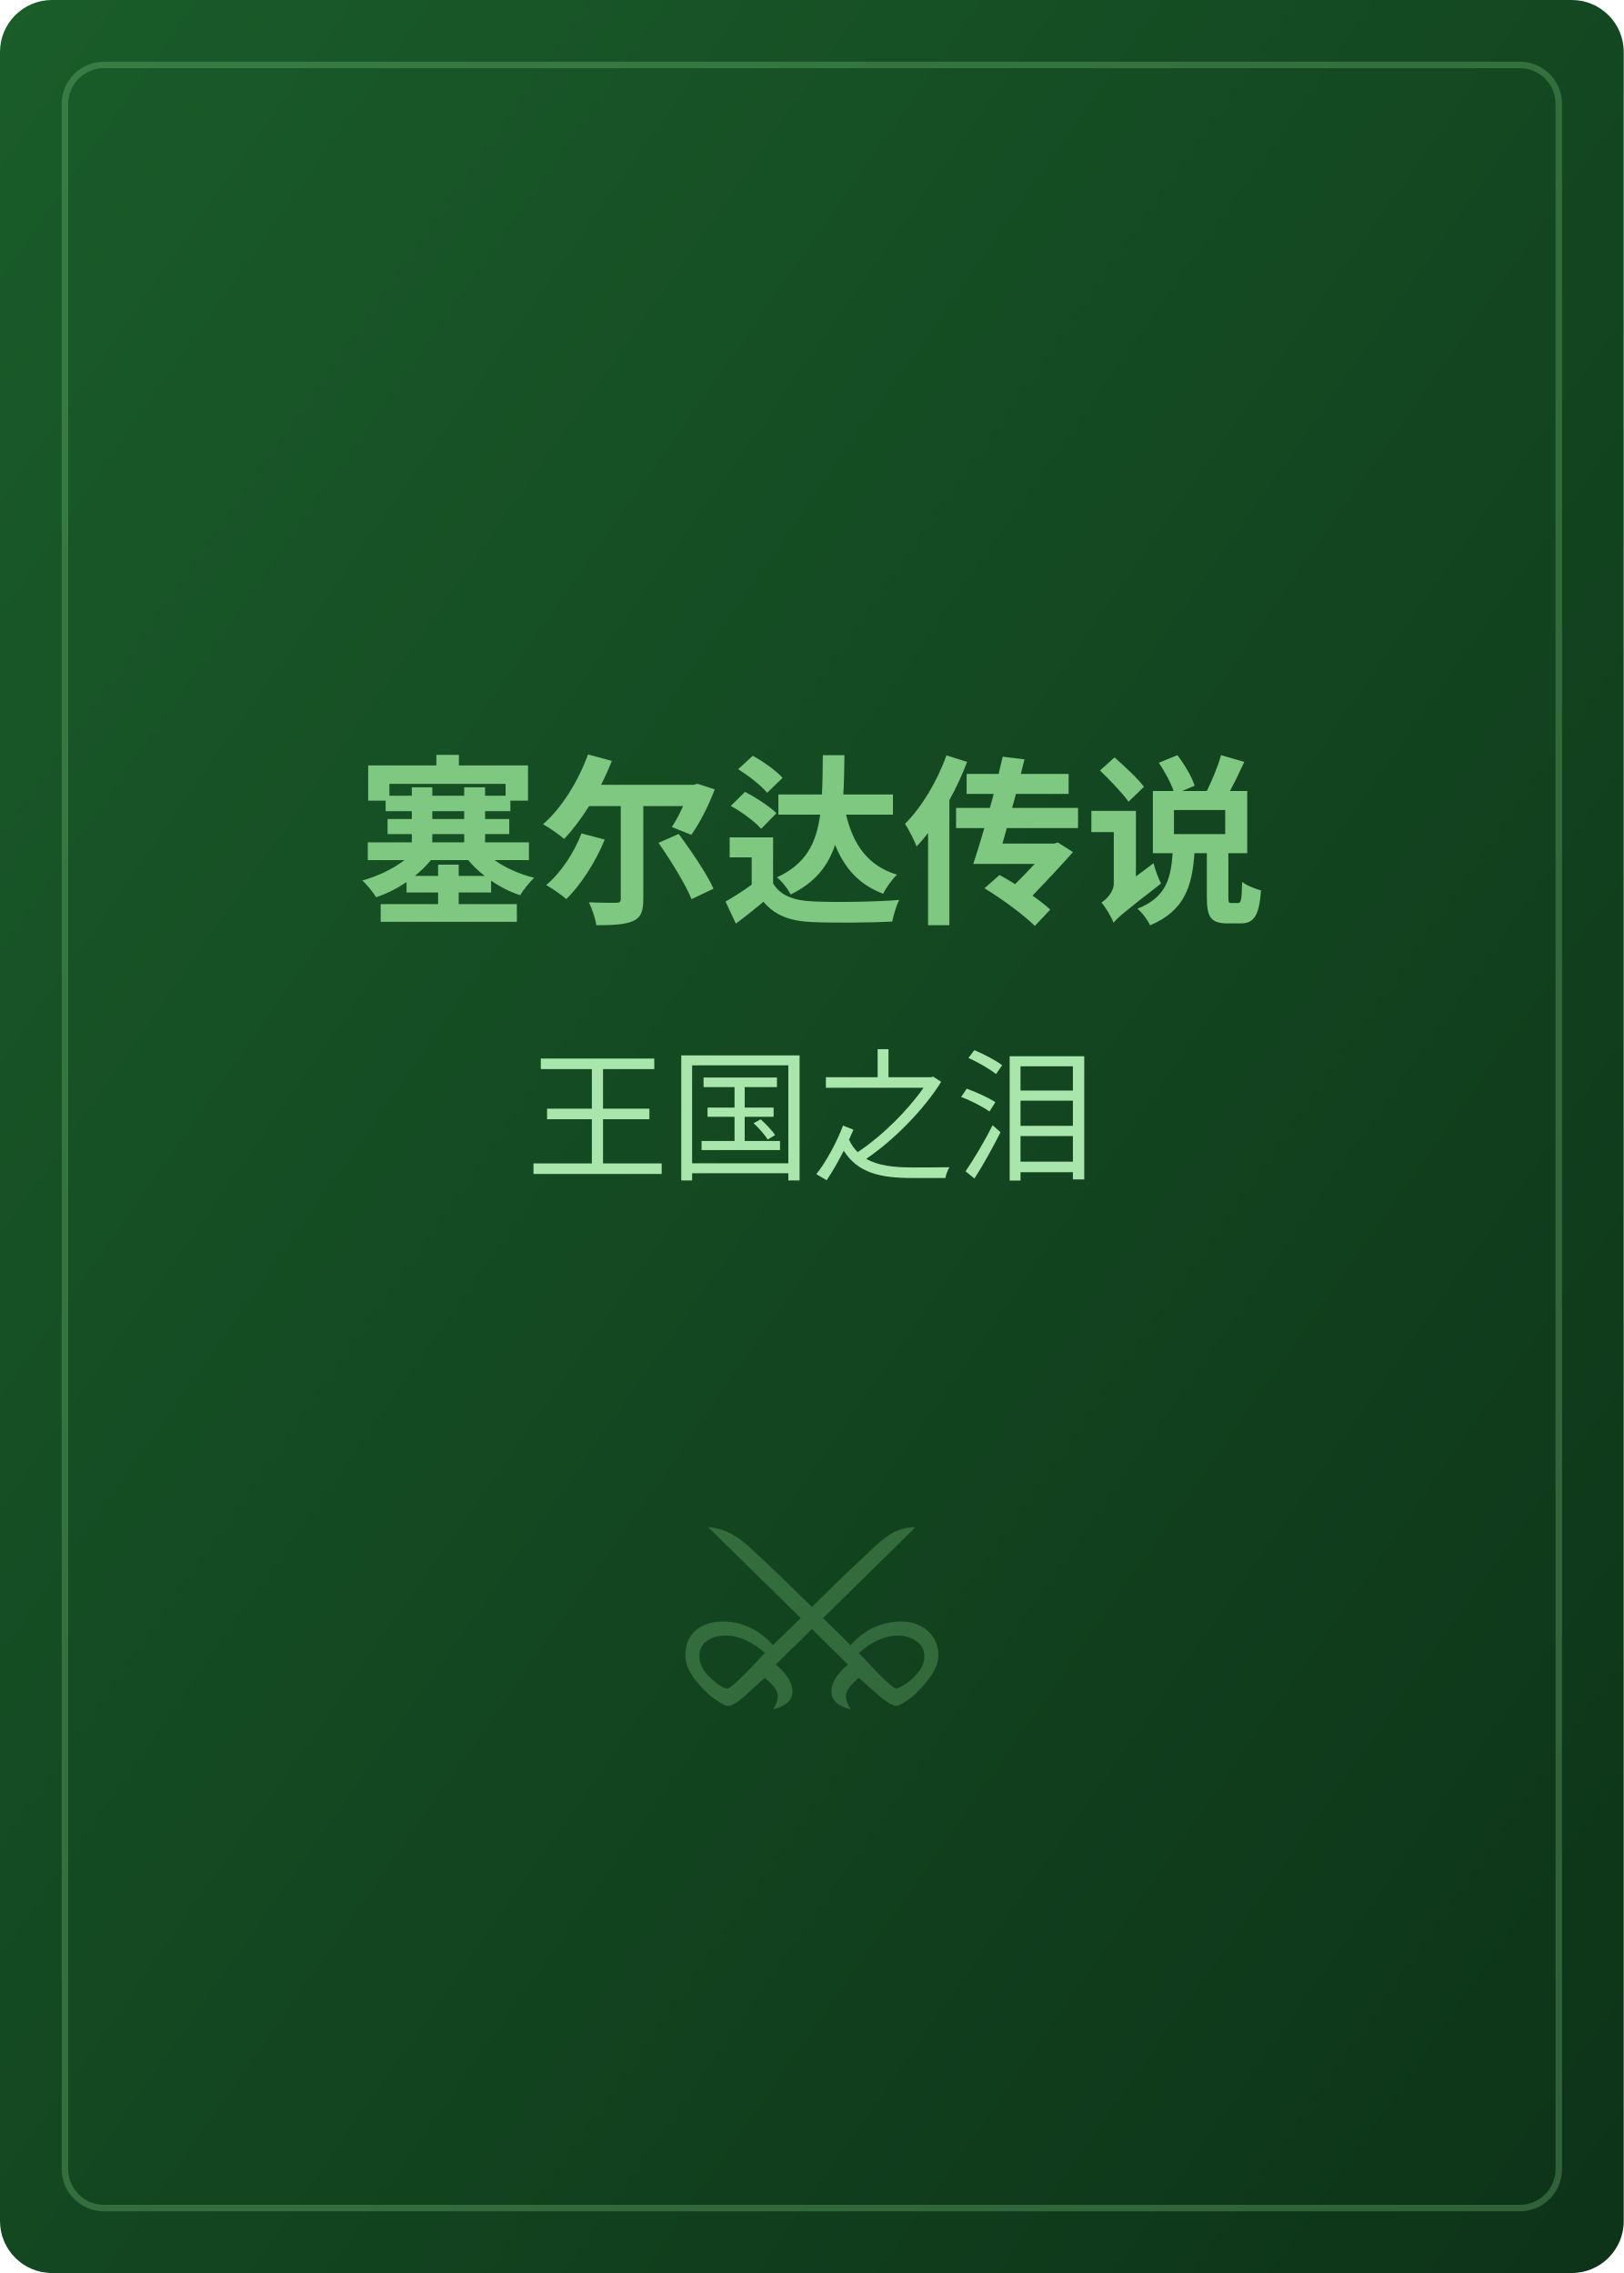
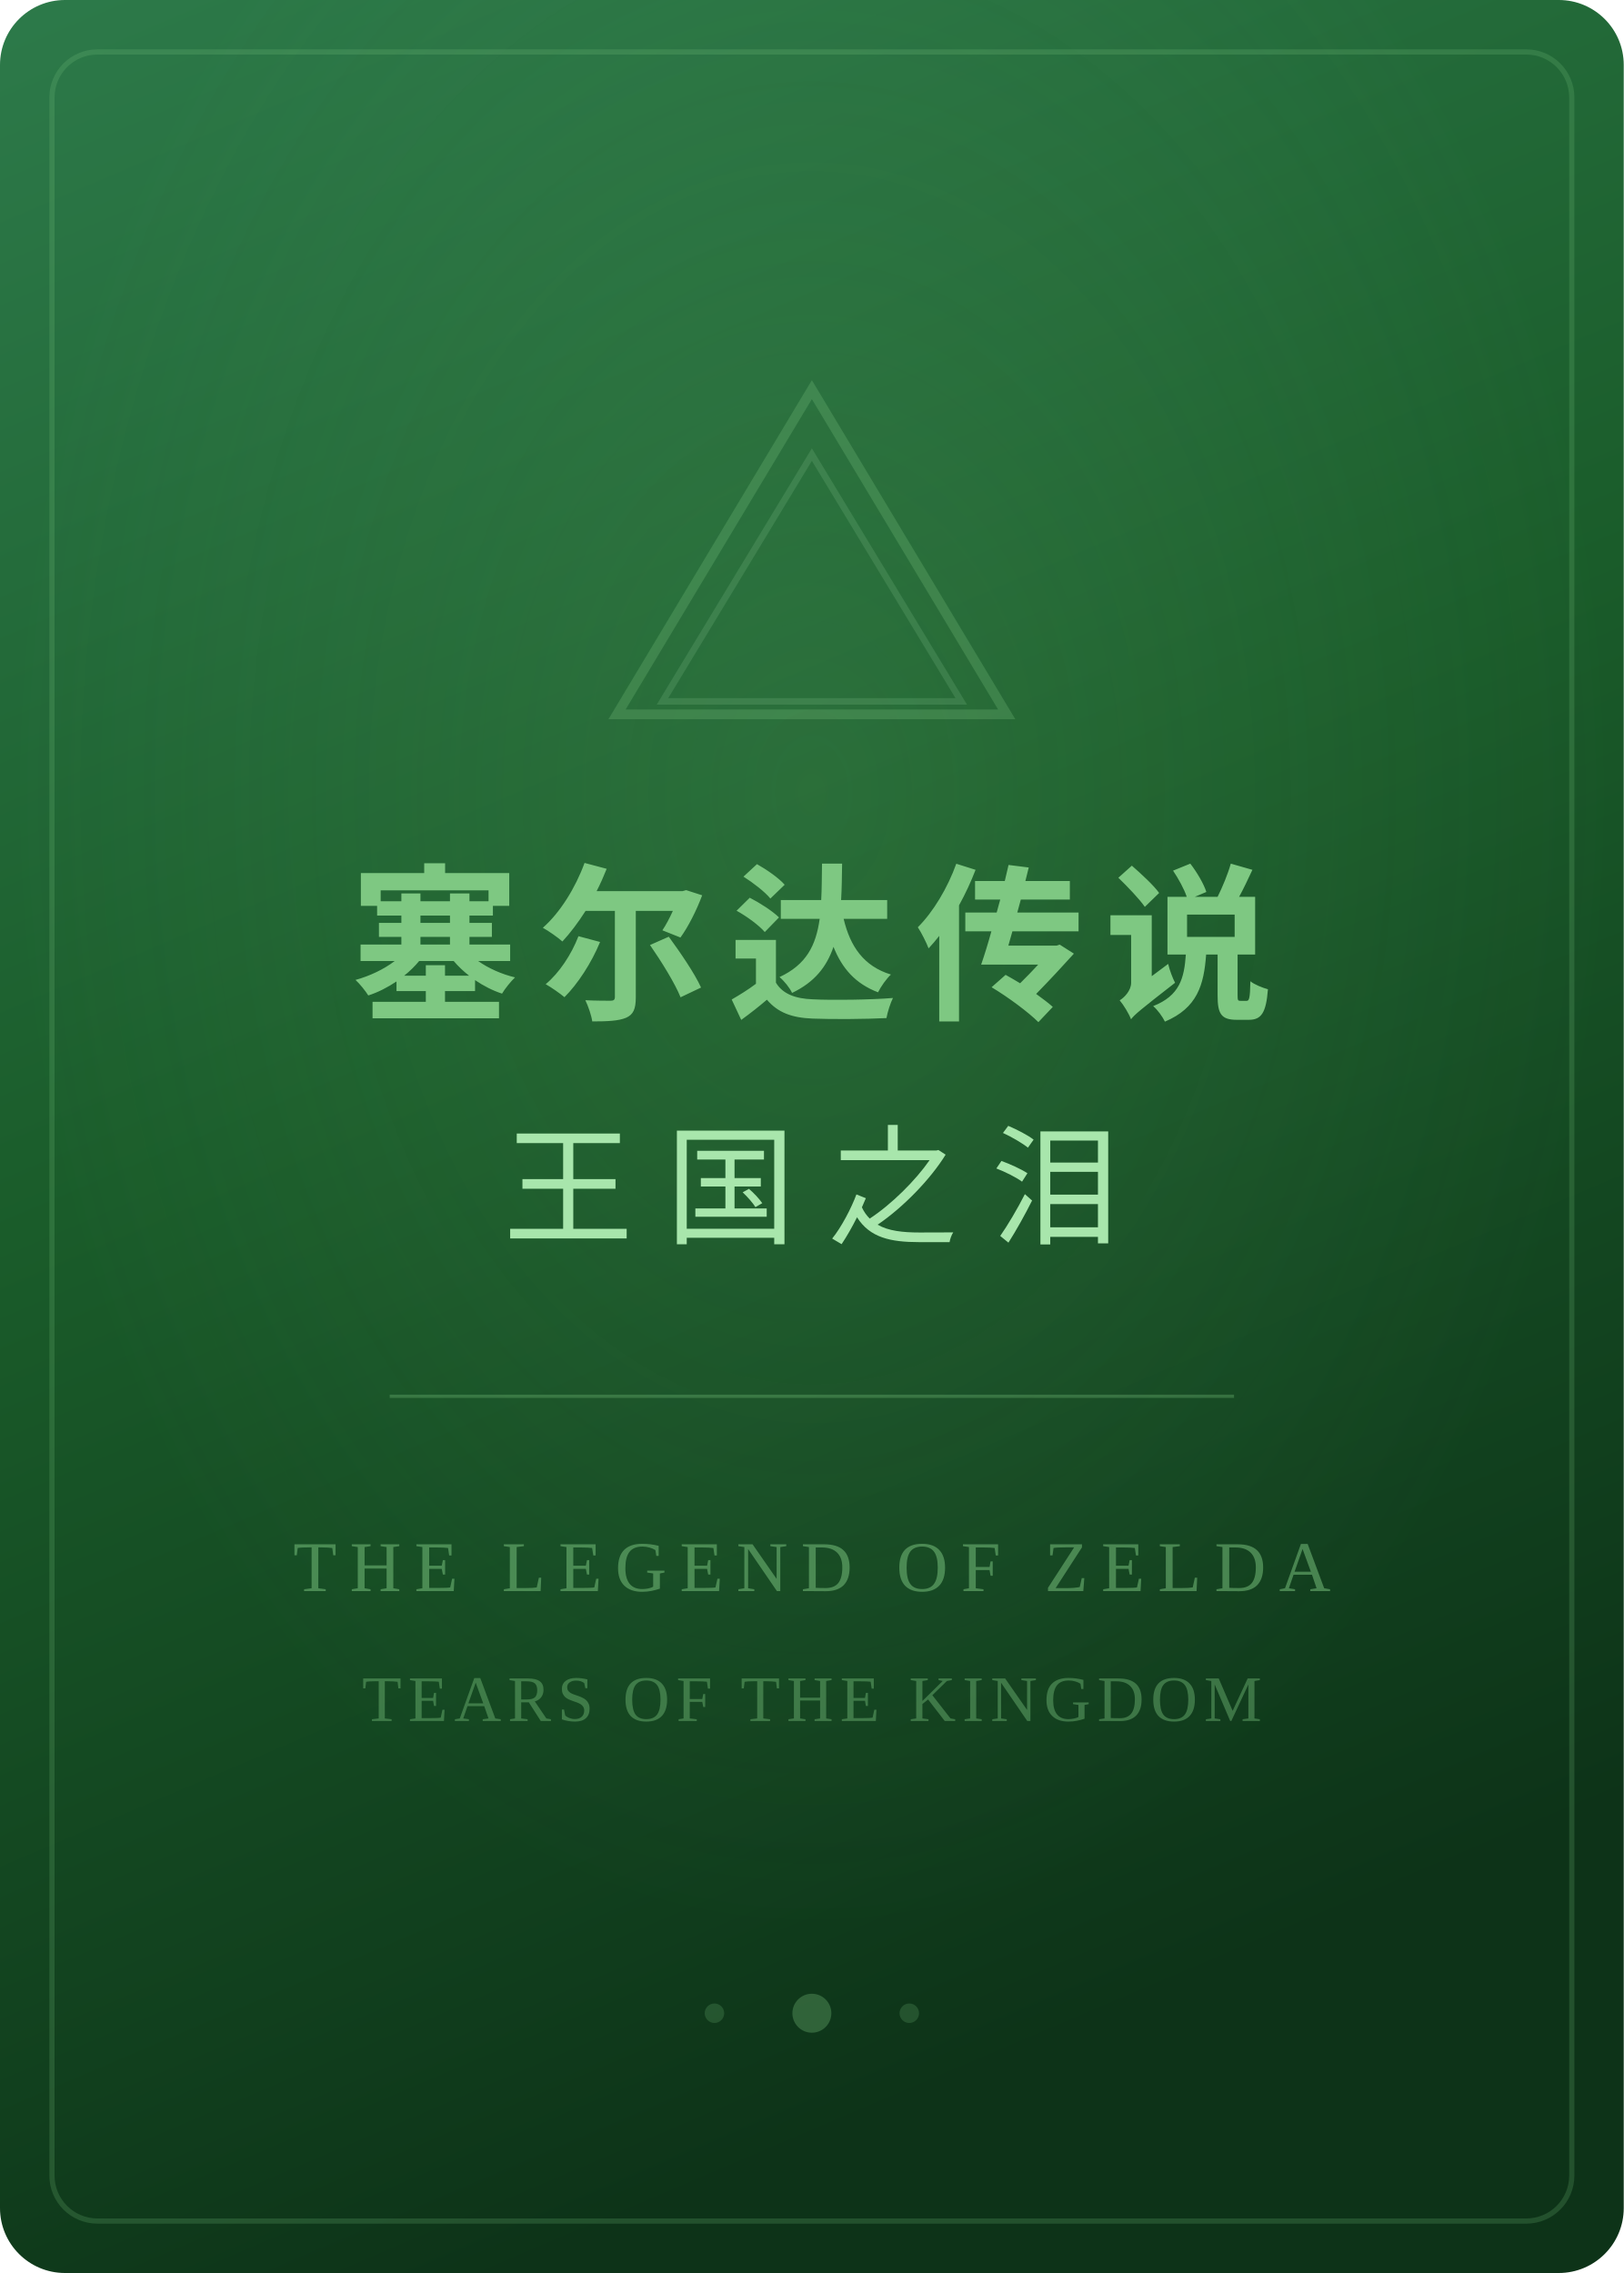
<svg xmlns="http://www.w3.org/2000/svg" viewBox="0 0 250 350">
  <defs>
-     <linearGradient id="bg" x1="0" y1="0" x2="1" y2="1">
-       <stop offset="0%" stop-color="#1a5c2a" />
+     <linearGradient id="zbg" x1="0" y1="0" x2="0.3" y2="1">
+       <stop offset="0%" stop-color="#2d7a4a" />
+       <stop offset="50%" stop-color="#1a5c2a" />
      <stop offset="100%" stop-color="#0d3318" />
    </linearGradient>
+     <radialGradient id="zglow" cx="0.5" cy="0.35" r="0.5">
+       <stop offset="0%" stop-color="#7ec882" stop-opacity="0.15" />
+       <stop offset="100%" stop-color="#7ec882" stop-opacity="0" />
+     </radialGradient>
  </defs>
-   <rect width="250" height="350" rx="8" fill="url(#bg)" />
-   <text x="125" y="140" font-family="serif" font-size="28" fill="#7ec882" text-anchor="middle" font-weight="bold">塞尔达传说</text>
-   <text x="125" y="180" font-family="serif" font-size="22" fill="#a8e6ac" text-anchor="middle">王国之泪</text>
-   <text x="125" y="260" font-size="40" fill="#7ec882" text-anchor="middle" opacity="0.3">⚔</text>
-   <rect x="10" y="10" width="230" height="330" rx="6" fill="none" stroke="#7ec882" stroke-width="1" opacity="0.3" />
+   <rect width="250" height="350" rx="10" fill="url(#zbg)" />
+   <rect width="250" height="350" rx="10" fill="url(#zglow)" />
+   <polygon points="125,60 155,110 95,110" fill="none" stroke="#7ec882" stroke-width="1.5" opacity="0.25" />
+   <polygon points="125,70 148,108 102,108" fill="none" stroke="#a8e6ac" stroke-width="1" opacity="0.15" />
+   <text x="125" y="155" font-family="serif" font-size="26" fill="#7ec882" text-anchor="middle" font-weight="bold" letter-spacing="3">塞尔达传说</text>
+   <text x="125" y="190" font-family="serif" font-size="20" fill="#a8e6ac" text-anchor="middle" letter-spacing="5">王国之泪</text>
+   <line x1="60" y1="215" x2="190" y2="215" stroke="#7ec882" stroke-width="0.5" opacity="0.3" />
+   <text x="125" y="245" font-size="11" fill="#7ec882" text-anchor="middle" opacity="0.5" letter-spacing="2">THE LEGEND OF ZELDA</text>
+   <text x="125" y="265" font-size="10" fill="#7ec882" text-anchor="middle" opacity="0.4" letter-spacing="1">TEARS OF THE KINGDOM</text>
+   <circle cx="125" cy="310" r="3" fill="#7ec882" opacity="0.3" />
+   <circle cx="110" cy="310" r="1.5" fill="#7ec882" opacity="0.2" />
+   <circle cx="140" cy="310" r="1.5" fill="#7ec882" opacity="0.2" />
+   <rect x="8" y="8" width="234" height="334" rx="7" fill="none" stroke="#7ec882" stroke-width="0.8" opacity="0.2" />
</svg>
